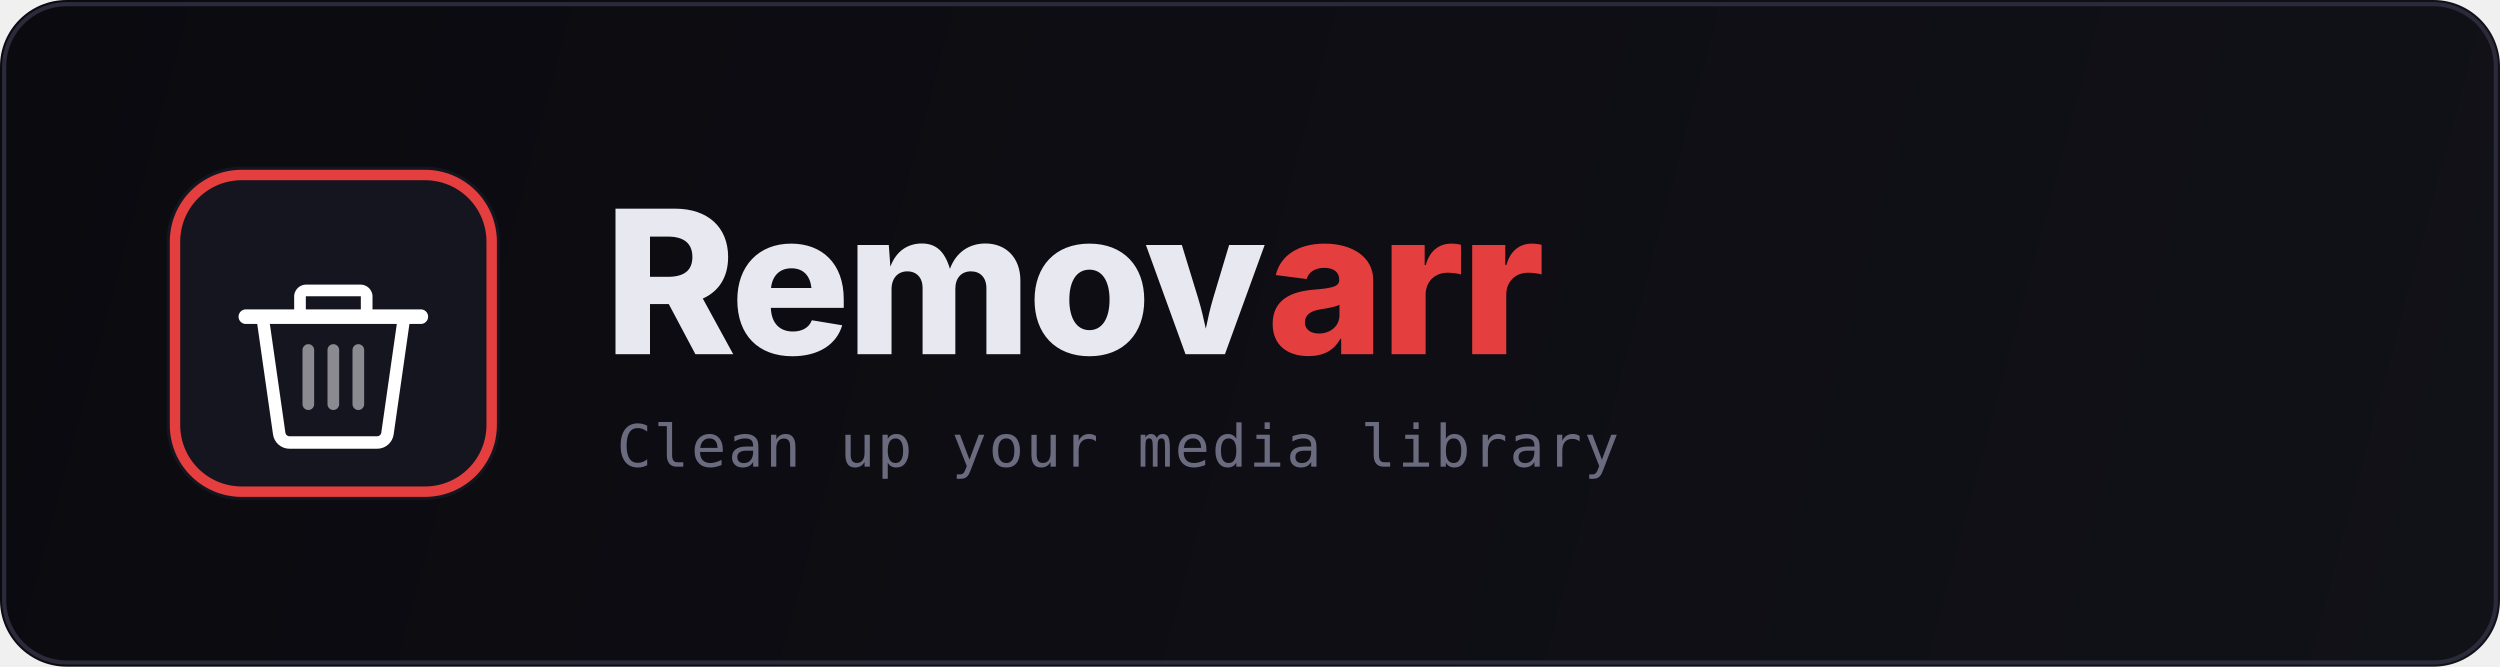
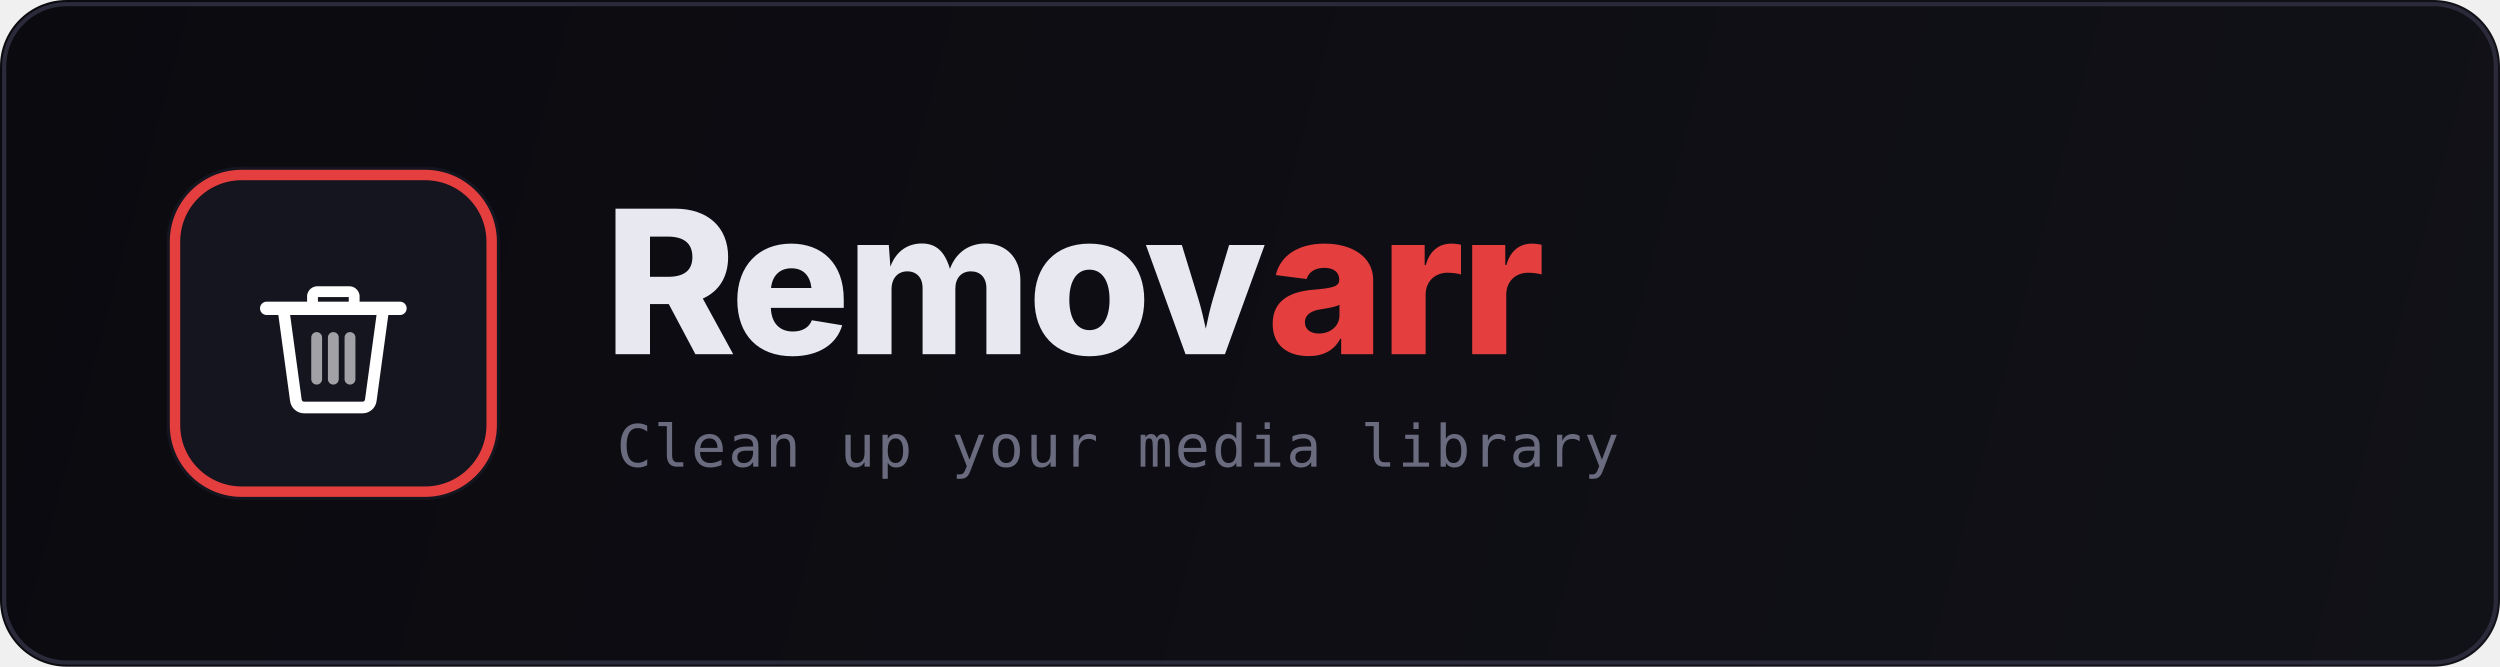
<svg xmlns="http://www.w3.org/2000/svg" viewBox="0 0 600 160" width="600" height="160">
  <defs>
    <linearGradient id="bg" x1="0" y1="0" x2="600" y2="160" gradientUnits="userSpaceOnUse">
      <stop offset="0%" stop-color="#0a0a0f" />
      <stop offset="100%" stop-color="#111118" />
    </linearGradient>
  </defs>
  <rect width="600" height="160" rx="16" fill="url(#bg)" />
  <rect x="1" y="1" width="598" height="158" rx="15" fill="none" stroke="#2a2a3a" stroke-width="1" />
  <g transform="translate(40, 40)">
    <rect width="80" height="80" rx="18" fill="#151520" />
    <rect x="2" y="2" width="76" height="76" rx="16" fill="none" stroke="#e53e3e" stroke-width="2.5" />
-     <g stroke="white" stroke-linecap="round" stroke-linejoin="round" fill="none" transform="translate(15, 14)">
-       <path d="M8 22h34l-4 28a2.5 2.5 0 01-2.5 2.2H14.5A2.5 2.5 0 0112 50z" stroke-width="3" />
-       <line x1="4" y1="22" x2="46" y2="22" stroke-width="3.5" />
-       <path d="M17 17a1.5 1.5 0 011.5-1.3h13a1.5 1.5 0 011.5 1.3V22H17z" stroke-width="2.8" />
-       <line x1="19" y1="30" x2="19" y2="43" stroke-width="2.8" opacity="0.5" />
-       <line x1="25" y1="30" x2="25" y2="43" stroke-width="2.8" opacity="0.5" />
-       <line x1="31" y1="30" x2="31" y2="43" stroke-width="2.8" opacity="0.5" />
+     <g transform="translate(8, 8) scale(2)" stroke="white" stroke-linecap="round" stroke-linejoin="round" fill="none">
+       <path d="M10 13h12l-1.5 11a1 1 0 01-1 .9H12.5a1 1 0 01-1-.9z" stroke-width="1.4" />
+       <line x1="8" y1="13" x2="24" y2="13" stroke-width="1.6" />
+       <path d="M13.5 11.5a.6.6 0 01.6-.5h3.8a.6.6 0 01.6.5V13h-5z" stroke-width="1.3" />
+       <line x1="14" y1="16.5" x2="14" y2="21.5" stroke-width="1.3" opacity="0.6" />
+       <line x1="16" y1="16.5" x2="16" y2="21.5" stroke-width="1.3" opacity="0.6" />
+       <line x1="18" y1="16.5" x2="18" y2="21.5" stroke-width="1.3" opacity="0.6" />
    </g>
  </g>
  <text x="145" y="85" font-family="Inter, -apple-system, BlinkMacSystemFont, 'Segoe UI', sans-serif" font-size="48" font-weight="800" fill="#e8e8f0" letter-spacing="-1">
    Remov<tspan fill="#e53e3e">arr</tspan>
  </text>
  <text x="148" y="112" font-family="'JetBrains Mono', 'SF Mono', 'Fira Code', monospace" font-size="14" fill="#6b6b80" letter-spacing="0.5">
    Clean up your media library
  </text>
</svg>
